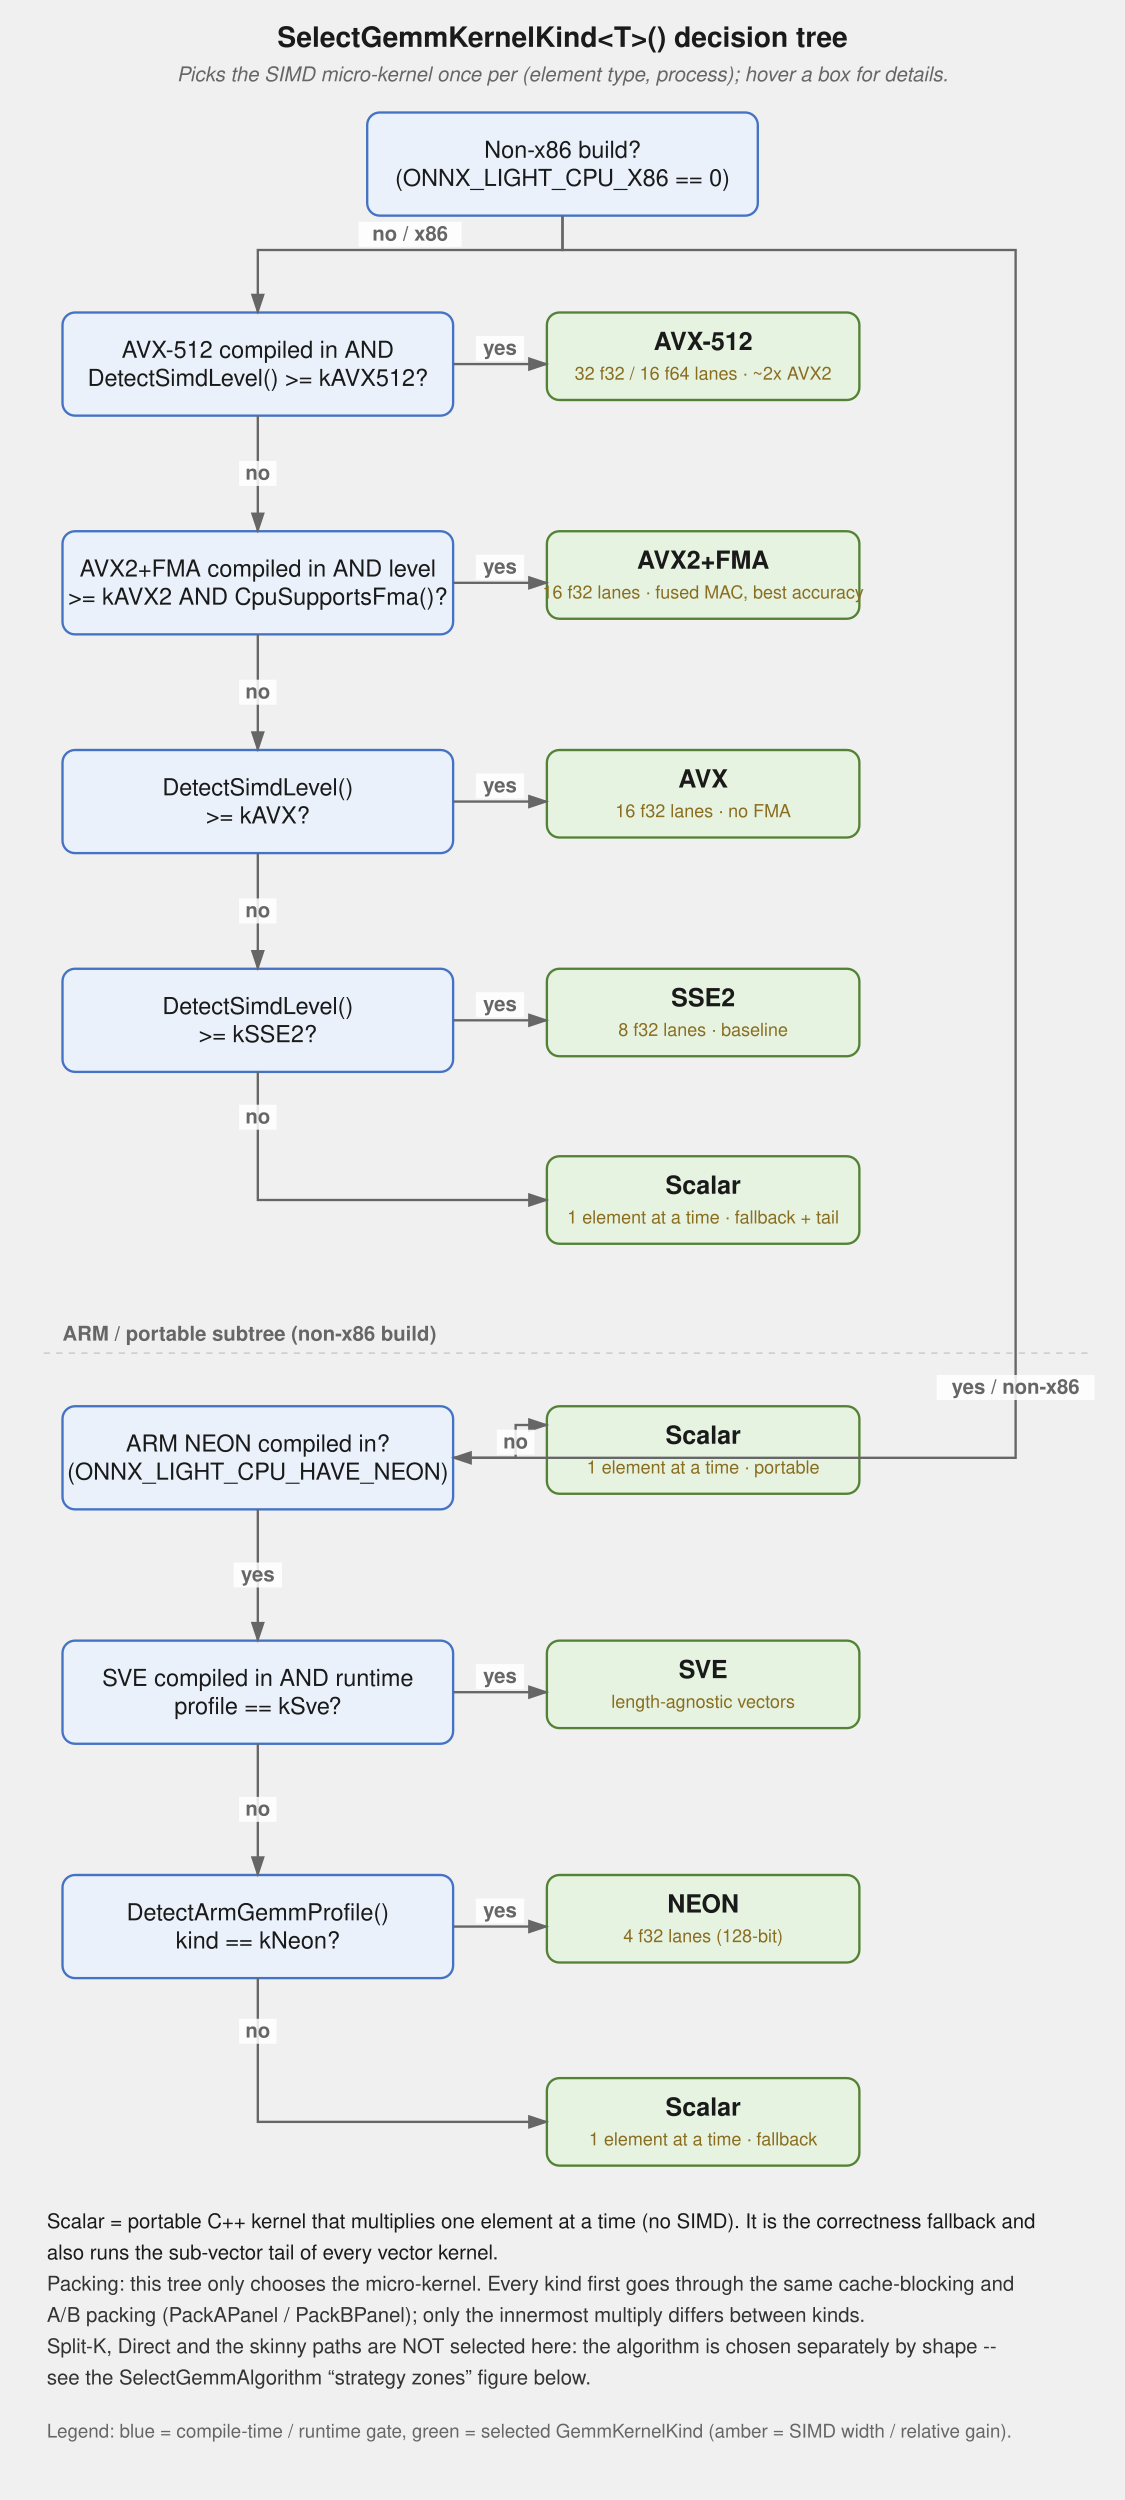
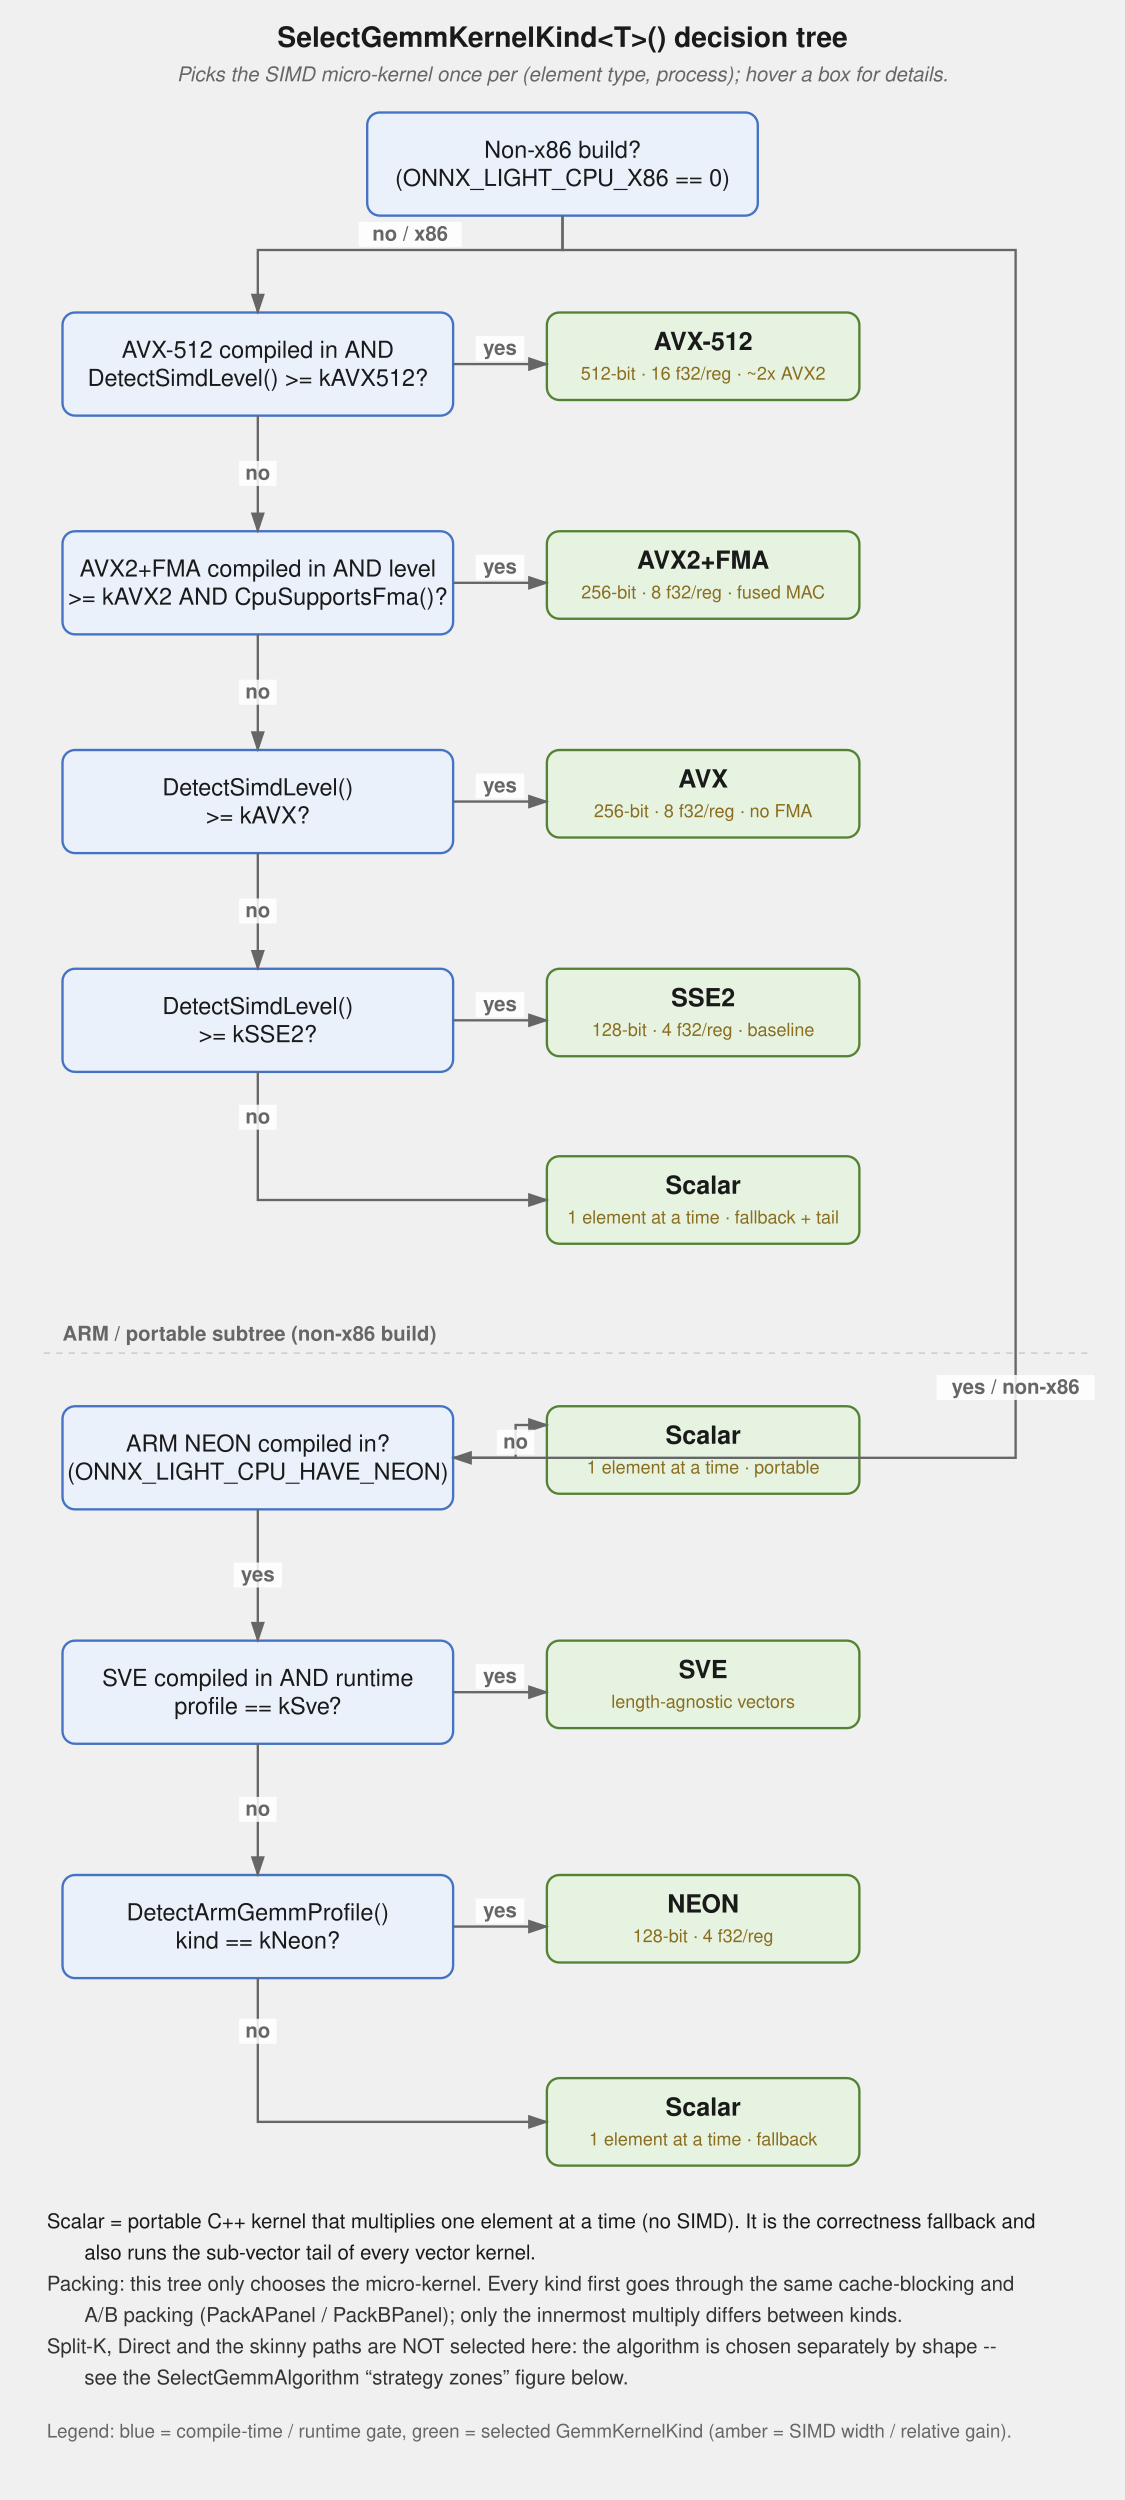
<svg xmlns="http://www.w3.org/2000/svg" viewBox="0 0 720 1600" font-family="Helvetica, Arial, sans-serif" role="img" aria-labelledby="gemm-kernel-tree-title">
  <defs>
    <marker id="arrow" markerWidth="10" markerHeight="10" refX="8" refY="3" orient="auto" markerUnits="strokeWidth">
      <path d="M0,0 L0,6 L9,3 z" fill="#666666" />
    </marker>
  </defs>
  <text x="360.0" y="30" text-anchor="middle" font-size="18" font-weight="bold" fill="#1a1a1a">SelectGemmKernelKind&lt;T&gt;() decision tree</text>
  <text x="360.0" y="52" text-anchor="middle" font-size="13" font-style="italic" fill="#666666">Picks the SIMD micro-kernel once per (element type, process); hover a box for details.</text>
  <g class="node" id="decision-root">
    <rect x="235.0" y="72" width="250" height="66" rx="8" ry="8" fill="#eaf1fb" stroke="#4472c4" stroke-width="1.5" />
    <text x="360.0" y="101.0" text-anchor="middle" font-size="15" fill="#1a1a1a">Non-x86 build?</text>
    <text x="360.0" y="119.0" text-anchor="middle" font-size="15" fill="#1a1a1a">(ONNX_LIGHT_CPU_X86 == 0)</text>
  </g>
  <g class="node" id="decision-avx512">
    <rect x="40" y="200" width="250" height="66" rx="8" ry="8" fill="#eaf1fb" stroke="#4472c4" stroke-width="1.5" />
    <text x="165.0" y="229.0" text-anchor="middle" font-size="15" fill="#1a1a1a">AVX-512 compiled in AND</text>
    <text x="165.0" y="247.0" text-anchor="middle" font-size="15" fill="#1a1a1a">DetectSimdLevel() &gt;= kAVX512?</text>
  </g>
  <g class="node" id="decision-avx2fma">
    <rect x="40" y="340" width="250" height="66" rx="8" ry="8" fill="#eaf1fb" stroke="#4472c4" stroke-width="1.5" />
    <text x="165.0" y="369.0" text-anchor="middle" font-size="15" fill="#1a1a1a">AVX2+FMA compiled in AND level</text>
    <text x="165.0" y="387.0" text-anchor="middle" font-size="15" fill="#1a1a1a">&gt;= kAVX2 AND CpuSupportsFma()?</text>
  </g>
  <g class="node" id="decision-avx">
    <rect x="40" y="480" width="250" height="66" rx="8" ry="8" fill="#eaf1fb" stroke="#4472c4" stroke-width="1.5" />
    <text x="165.0" y="509.0" text-anchor="middle" font-size="15" fill="#1a1a1a">DetectSimdLevel()</text>
    <text x="165.0" y="527.0" text-anchor="middle" font-size="15" fill="#1a1a1a">&gt;= kAVX?</text>
  </g>
  <g class="node" id="decision-sse2">
    <rect x="40" y="620" width="250" height="66" rx="8" ry="8" fill="#eaf1fb" stroke="#4472c4" stroke-width="1.5" />
    <text x="165.0" y="649.0" text-anchor="middle" font-size="15" fill="#1a1a1a">DetectSimdLevel()</text>
    <text x="165.0" y="667.0" text-anchor="middle" font-size="15" fill="#1a1a1a">&gt;= kSSE2?</text>
  </g>
  <g class="node" id="leaf-avx512">
    <rect x="350" y="200" width="200" height="56" rx="8" ry="8" fill="#e5f3e0" stroke="#548235" stroke-width="1.5" />
    <text x="450.0" y="224.0" text-anchor="middle" font-size="16" font-weight="bold" fill="#1a1a1a">AVX-512</text>
-     <text x="450.0" y="243.0" text-anchor="middle" font-size="11.5" fill="#8a6d1f">32 f32 / 16 f64 lanes · ~2x AVX2</text>
+     <text x="450.0" y="243.0" text-anchor="middle" font-size="11.5" fill="#8a6d1f">512-bit · 16 f32/reg · ~2x AVX2</text>
  </g>
  <g class="node" id="leaf-avx2fma">
    <rect x="350" y="340" width="200" height="56" rx="8" ry="8" fill="#e5f3e0" stroke="#548235" stroke-width="1.5" />
    <text x="450.0" y="364.0" text-anchor="middle" font-size="16" font-weight="bold" fill="#1a1a1a">AVX2+FMA</text>
-     <text x="450.0" y="383.0" text-anchor="middle" font-size="11.5" fill="#8a6d1f">16 f32 lanes · fused MAC, best accuracy</text>
+     <text x="450.0" y="383.0" text-anchor="middle" font-size="11.5" fill="#8a6d1f">256-bit · 8 f32/reg · fused MAC</text>
  </g>
  <g class="node" id="leaf-avx">
    <rect x="350" y="480" width="200" height="56" rx="8" ry="8" fill="#e5f3e0" stroke="#548235" stroke-width="1.5" />
    <text x="450.0" y="504.0" text-anchor="middle" font-size="16" font-weight="bold" fill="#1a1a1a">AVX</text>
-     <text x="450.0" y="523.0" text-anchor="middle" font-size="11.5" fill="#8a6d1f">16 f32 lanes · no FMA</text>
+     <text x="450.0" y="523.0" text-anchor="middle" font-size="11.5" fill="#8a6d1f">256-bit · 8 f32/reg · no FMA</text>
  </g>
  <g class="node" id="leaf-sse2">
    <rect x="350" y="620" width="200" height="56" rx="8" ry="8" fill="#e5f3e0" stroke="#548235" stroke-width="1.5" />
    <text x="450.0" y="644.0" text-anchor="middle" font-size="16" font-weight="bold" fill="#1a1a1a">SSE2</text>
-     <text x="450.0" y="663.0" text-anchor="middle" font-size="11.5" fill="#8a6d1f">8 f32 lanes · baseline</text>
+     <text x="450.0" y="663.0" text-anchor="middle" font-size="11.5" fill="#8a6d1f">128-bit · 4 f32/reg · baseline</text>
  </g>
  <g class="node" id="leaf-x86-scalar">
    <rect x="350" y="740" width="200" height="56" rx="8" ry="8" fill="#e5f3e0" stroke="#548235" stroke-width="1.5" />
    <text x="450.0" y="764.0" text-anchor="middle" font-size="16" font-weight="bold" fill="#1a1a1a">Scalar</text>
    <text x="450.0" y="783.0" text-anchor="middle" font-size="11.5" fill="#8a6d1f">1 element at a time · fallback + tail</text>
  </g>
  <path d="M360.0,138 L360.0,160 L165.0,160 L165.0,200" fill="none" stroke="#666666" stroke-width="1.5" marker-end="url(#arrow)" />
  <rect x="229.5" y="142" width="66.0" height="16" fill="white" opacity="0.85" />
  <text x="262.5" y="154.0" text-anchor="middle" font-size="13" font-weight="bold" fill="#666666">no / x86</text>
  <line x1="290" y1="233.0" x2="350" y2="233.0" stroke="#666666" stroke-width="1.5" marker-end="url(#arrow)" />
  <rect x="304.5" y="215.0" width="31.0" height="16" fill="white" opacity="0.85" />
  <text x="320.0" y="227.0" text-anchor="middle" font-size="13" font-weight="bold" fill="#666666">yes</text>
  <line x1="290" y1="373.0" x2="350" y2="373.0" stroke="#666666" stroke-width="1.5" marker-end="url(#arrow)" />
  <rect x="304.5" y="355.0" width="31.0" height="16" fill="white" opacity="0.85" />
  <text x="320.0" y="367.0" text-anchor="middle" font-size="13" font-weight="bold" fill="#666666">yes</text>
  <line x1="290" y1="513.0" x2="350" y2="513.0" stroke="#666666" stroke-width="1.5" marker-end="url(#arrow)" />
  <rect x="304.5" y="495.0" width="31.0" height="16" fill="white" opacity="0.85" />
  <text x="320.0" y="507.0" text-anchor="middle" font-size="13" font-weight="bold" fill="#666666">yes</text>
  <line x1="290" y1="653.0" x2="350" y2="653.0" stroke="#666666" stroke-width="1.5" marker-end="url(#arrow)" />
  <rect x="304.5" y="635.0" width="31.0" height="16" fill="white" opacity="0.85" />
  <text x="320.0" y="647.0" text-anchor="middle" font-size="13" font-weight="bold" fill="#666666">yes</text>
  <line x1="165.0" y1="266" x2="165.0" y2="340" stroke="#666666" stroke-width="1.5" marker-end="url(#arrow)" />
  <rect x="153.0" y="295.0" width="24.0" height="16" fill="white" opacity="0.85" />
  <text x="165.0" y="307.0" text-anchor="middle" font-size="13" font-weight="bold" fill="#666666">no</text>
  <line x1="165.0" y1="406" x2="165.0" y2="480" stroke="#666666" stroke-width="1.5" marker-end="url(#arrow)" />
  <rect x="153.0" y="435.0" width="24.0" height="16" fill="white" opacity="0.85" />
  <text x="165.0" y="447.0" text-anchor="middle" font-size="13" font-weight="bold" fill="#666666">no</text>
  <line x1="165.0" y1="546" x2="165.0" y2="620" stroke="#666666" stroke-width="1.5" marker-end="url(#arrow)" />
  <rect x="153.0" y="575.0" width="24.0" height="16" fill="white" opacity="0.85" />
  <text x="165.0" y="587.0" text-anchor="middle" font-size="13" font-weight="bold" fill="#666666">no</text>
  <path d="M165.0,686 L165.0,768.0 L350,768.0" fill="none" stroke="#666666" stroke-width="1.5" marker-end="url(#arrow)" />
  <rect x="153.0" y="707.0" width="24.0" height="16" fill="white" opacity="0.85" />
  <text x="165.0" y="719.0" text-anchor="middle" font-size="13" font-weight="bold" fill="#666666">no</text>
  <line x1="28" y1="866" x2="700" y2="866" stroke="#cccccc" stroke-width="1" stroke-dasharray="4,4" />
  <text x="40" y="858" font-size="13" font-weight="bold" fill="#666666">ARM / portable subtree (non-x86 build)</text>
  <g class="node" id="decision-neon">
    <rect x="40" y="900" width="250" height="66" rx="8" ry="8" fill="#eaf1fb" stroke="#4472c4" stroke-width="1.5" />
    <text x="165.0" y="929.0" text-anchor="middle" font-size="15" fill="#1a1a1a">ARM NEON compiled in?</text>
    <text x="165.0" y="947.0" text-anchor="middle" font-size="15" fill="#1a1a1a">(ONNX_LIGHT_CPU_HAVE_NEON)</text>
  </g>
  <g class="node" id="decision-sve">
    <rect x="40" y="1050" width="250" height="66" rx="8" ry="8" fill="#eaf1fb" stroke="#4472c4" stroke-width="1.5" />
    <text x="165.0" y="1079.0" text-anchor="middle" font-size="15" fill="#1a1a1a">SVE compiled in AND runtime</text>
    <text x="165.0" y="1097.0" text-anchor="middle" font-size="15" fill="#1a1a1a">profile == kSve?</text>
  </g>
  <g class="node" id="decision-neon-rt">
    <rect x="40" y="1200" width="250" height="66" rx="8" ry="8" fill="#eaf1fb" stroke="#4472c4" stroke-width="1.5" />
    <text x="165.0" y="1229.0" text-anchor="middle" font-size="15" fill="#1a1a1a">DetectArmGemmProfile()</text>
    <text x="165.0" y="1247.0" text-anchor="middle" font-size="15" fill="#1a1a1a">kind == kNeon?</text>
  </g>
  <g class="node" id="leaf-arm-scalar">
    <rect x="350" y="900" width="200" height="56" rx="8" ry="8" fill="#e5f3e0" stroke="#548235" stroke-width="1.5" />
    <text x="450.0" y="924.0" text-anchor="middle" font-size="16" font-weight="bold" fill="#1a1a1a">Scalar</text>
    <text x="450.0" y="943.0" text-anchor="middle" font-size="11.5" fill="#8a6d1f">1 element at a time · portable</text>
  </g>
  <g class="node" id="leaf-sve">
    <rect x="350" y="1050" width="200" height="56" rx="8" ry="8" fill="#e5f3e0" stroke="#548235" stroke-width="1.5" />
    <text x="450.0" y="1074.0" text-anchor="middle" font-size="16" font-weight="bold" fill="#1a1a1a">SVE</text>
    <text x="450.0" y="1093.0" text-anchor="middle" font-size="11.5" fill="#8a6d1f">length-agnostic vectors</text>
  </g>
  <g class="node" id="leaf-neon">
    <rect x="350" y="1200" width="200" height="56" rx="8" ry="8" fill="#e5f3e0" stroke="#548235" stroke-width="1.5" />
    <text x="450.0" y="1224.0" text-anchor="middle" font-size="16" font-weight="bold" fill="#1a1a1a">NEON</text>
-     <text x="450.0" y="1243.0" text-anchor="middle" font-size="11.5" fill="#8a6d1f">4 f32 lanes (128-bit)</text>
+     <text x="450.0" y="1243.0" text-anchor="middle" font-size="11.5" fill="#8a6d1f">128-bit · 4 f32/reg</text>
  </g>
  <g class="node" id="leaf-arm-scalar2">
    <rect x="350" y="1330" width="200" height="56" rx="8" ry="8" fill="#e5f3e0" stroke="#548235" stroke-width="1.5" />
    <text x="450.0" y="1354.0" text-anchor="middle" font-size="16" font-weight="bold" fill="#1a1a1a">Scalar</text>
    <text x="450.0" y="1373.0" text-anchor="middle" font-size="11.5" fill="#8a6d1f">1 element at a time · fallback</text>
  </g>
  <path d="M360.0,138 L360.0,160 L650,160 L650,933.0 L290,933.0" fill="none" stroke="#666666" stroke-width="1.5" marker-end="url(#arrow)" />
  <rect x="599.5" y="880" width="101.0" height="16" fill="white" opacity="0.85" />
  <text x="650.0" y="892.0" text-anchor="middle" font-size="13" font-weight="bold" fill="#666666">yes / non-x86</text>
  <line x1="165.0" y1="966" x2="165.0" y2="1050" stroke="#666666" stroke-width="1.5" marker-end="url(#arrow)" />
  <rect x="149.5" y="1000.0" width="31.0" height="16" fill="white" opacity="0.85" />
  <text x="165.0" y="1012.0" text-anchor="middle" font-size="13" font-weight="bold" fill="#666666">yes</text>
  <path d="M290,933.0 L330,933.0 L330,912 L350,912" fill="none" stroke="#666666" stroke-width="1.5" marker-end="url(#arrow)" />
  <rect x="318.0" y="915.0" width="24.0" height="16" fill="white" opacity="0.85" />
  <text x="330.0" y="927.0" text-anchor="middle" font-size="13" font-weight="bold" fill="#666666">no</text>
  <line x1="290" y1="1083.0" x2="350" y2="1083.0" stroke="#666666" stroke-width="1.5" marker-end="url(#arrow)" />
  <rect x="304.5" y="1065.0" width="31.0" height="16" fill="white" opacity="0.85" />
  <text x="320.0" y="1077.0" text-anchor="middle" font-size="13" font-weight="bold" fill="#666666">yes</text>
  <line x1="165.0" y1="1116" x2="165.0" y2="1200" stroke="#666666" stroke-width="1.5" marker-end="url(#arrow)" />
  <rect x="153.0" y="1150.0" width="24.0" height="16" fill="white" opacity="0.85" />
  <text x="165.0" y="1162.0" text-anchor="middle" font-size="13" font-weight="bold" fill="#666666">no</text>
  <line x1="290" y1="1233.0" x2="350" y2="1233.0" stroke="#666666" stroke-width="1.5" marker-end="url(#arrow)" />
  <rect x="304.5" y="1215.0" width="31.0" height="16" fill="white" opacity="0.85" />
  <text x="320.0" y="1227.0" text-anchor="middle" font-size="13" font-weight="bold" fill="#666666">yes</text>
  <path d="M165.0,1266 L165.0,1358.0 L350,1358.0" fill="none" stroke="#666666" stroke-width="1.5" marker-end="url(#arrow)" />
  <rect x="153.0" y="1292.0" width="24.0" height="16" fill="white" opacity="0.85" />
  <text x="165.0" y="1304.0" text-anchor="middle" font-size="13" font-weight="bold" fill="#666666">no</text>
  <text x="30" y="1426" font-size="13" fill="#1a1a1a">Scalar = portable C++ kernel that multiplies one element at a time (no SIMD). It is the correctness fallback and</text>
-   <text x="30" y="1446" font-size="13" fill="#1a1a1a">    also runs the sub-vector tail of every vector kernel.</text>
+   <text x="54" y="1446" font-size="13" fill="#1a1a1a">also runs the sub-vector tail of every vector kernel.</text>
  <text x="30" y="1466" font-size="13" fill="#333333">Packing: this tree only chooses the micro-kernel. Every kind first goes through the same cache-blocking and</text>
-   <text x="30" y="1486" font-size="13" fill="#333333">    A/B packing (PackAPanel / PackBPanel); only the innermost multiply differs between kinds.</text>
+   <text x="54" y="1486" font-size="13" fill="#333333">A/B packing (PackAPanel / PackBPanel); only the innermost multiply differs between kinds.</text>
  <text x="30" y="1506" font-size="13" fill="#333333">Split-K, Direct and the skinny paths are NOT selected here: the algorithm is chosen separately by shape --</text>
-   <text x="30" y="1526" font-size="13" fill="#333333">    see the SelectGemmAlgorithm “strategy zones” figure below.</text>
+   <text x="54" y="1526" font-size="13" fill="#333333">see the SelectGemmAlgorithm “strategy zones” figure below.</text>
  <text x="30" y="1560" font-size="12" fill="#666666">Legend: blue = compile-time / runtime gate, green = selected GemmKernelKind (amber = SIMD width / relative gain).</text>
</svg>
